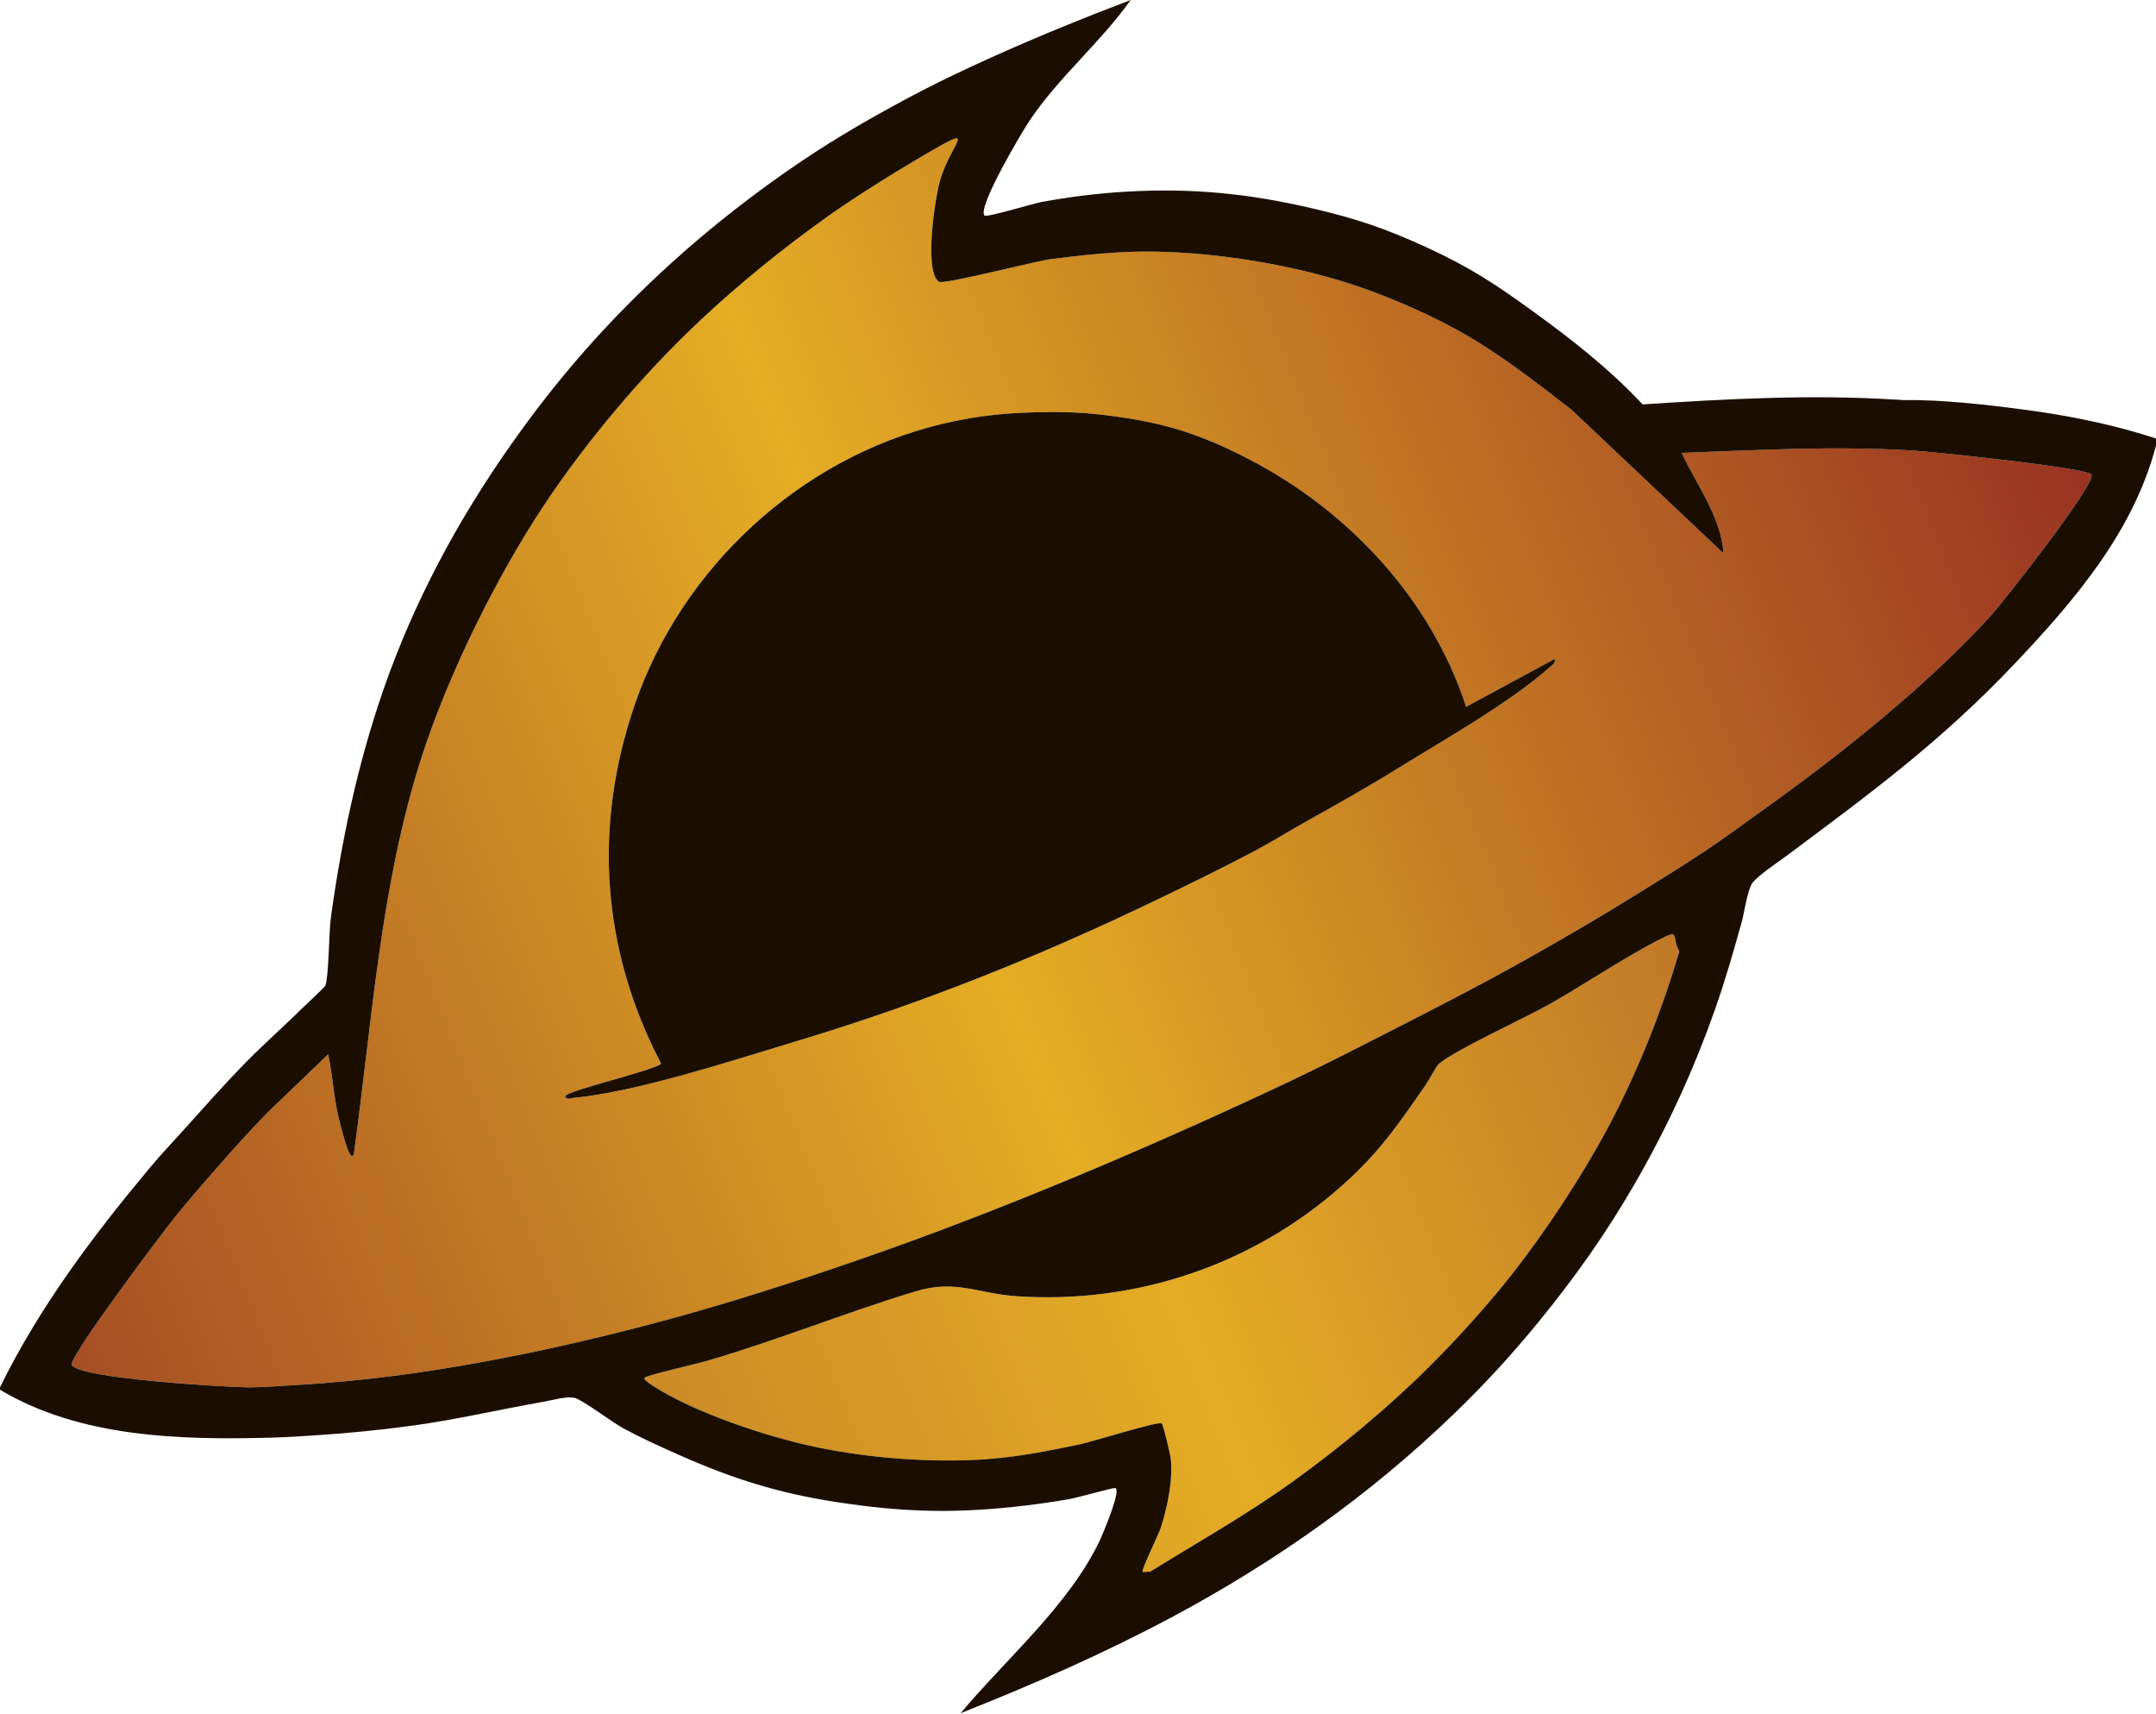
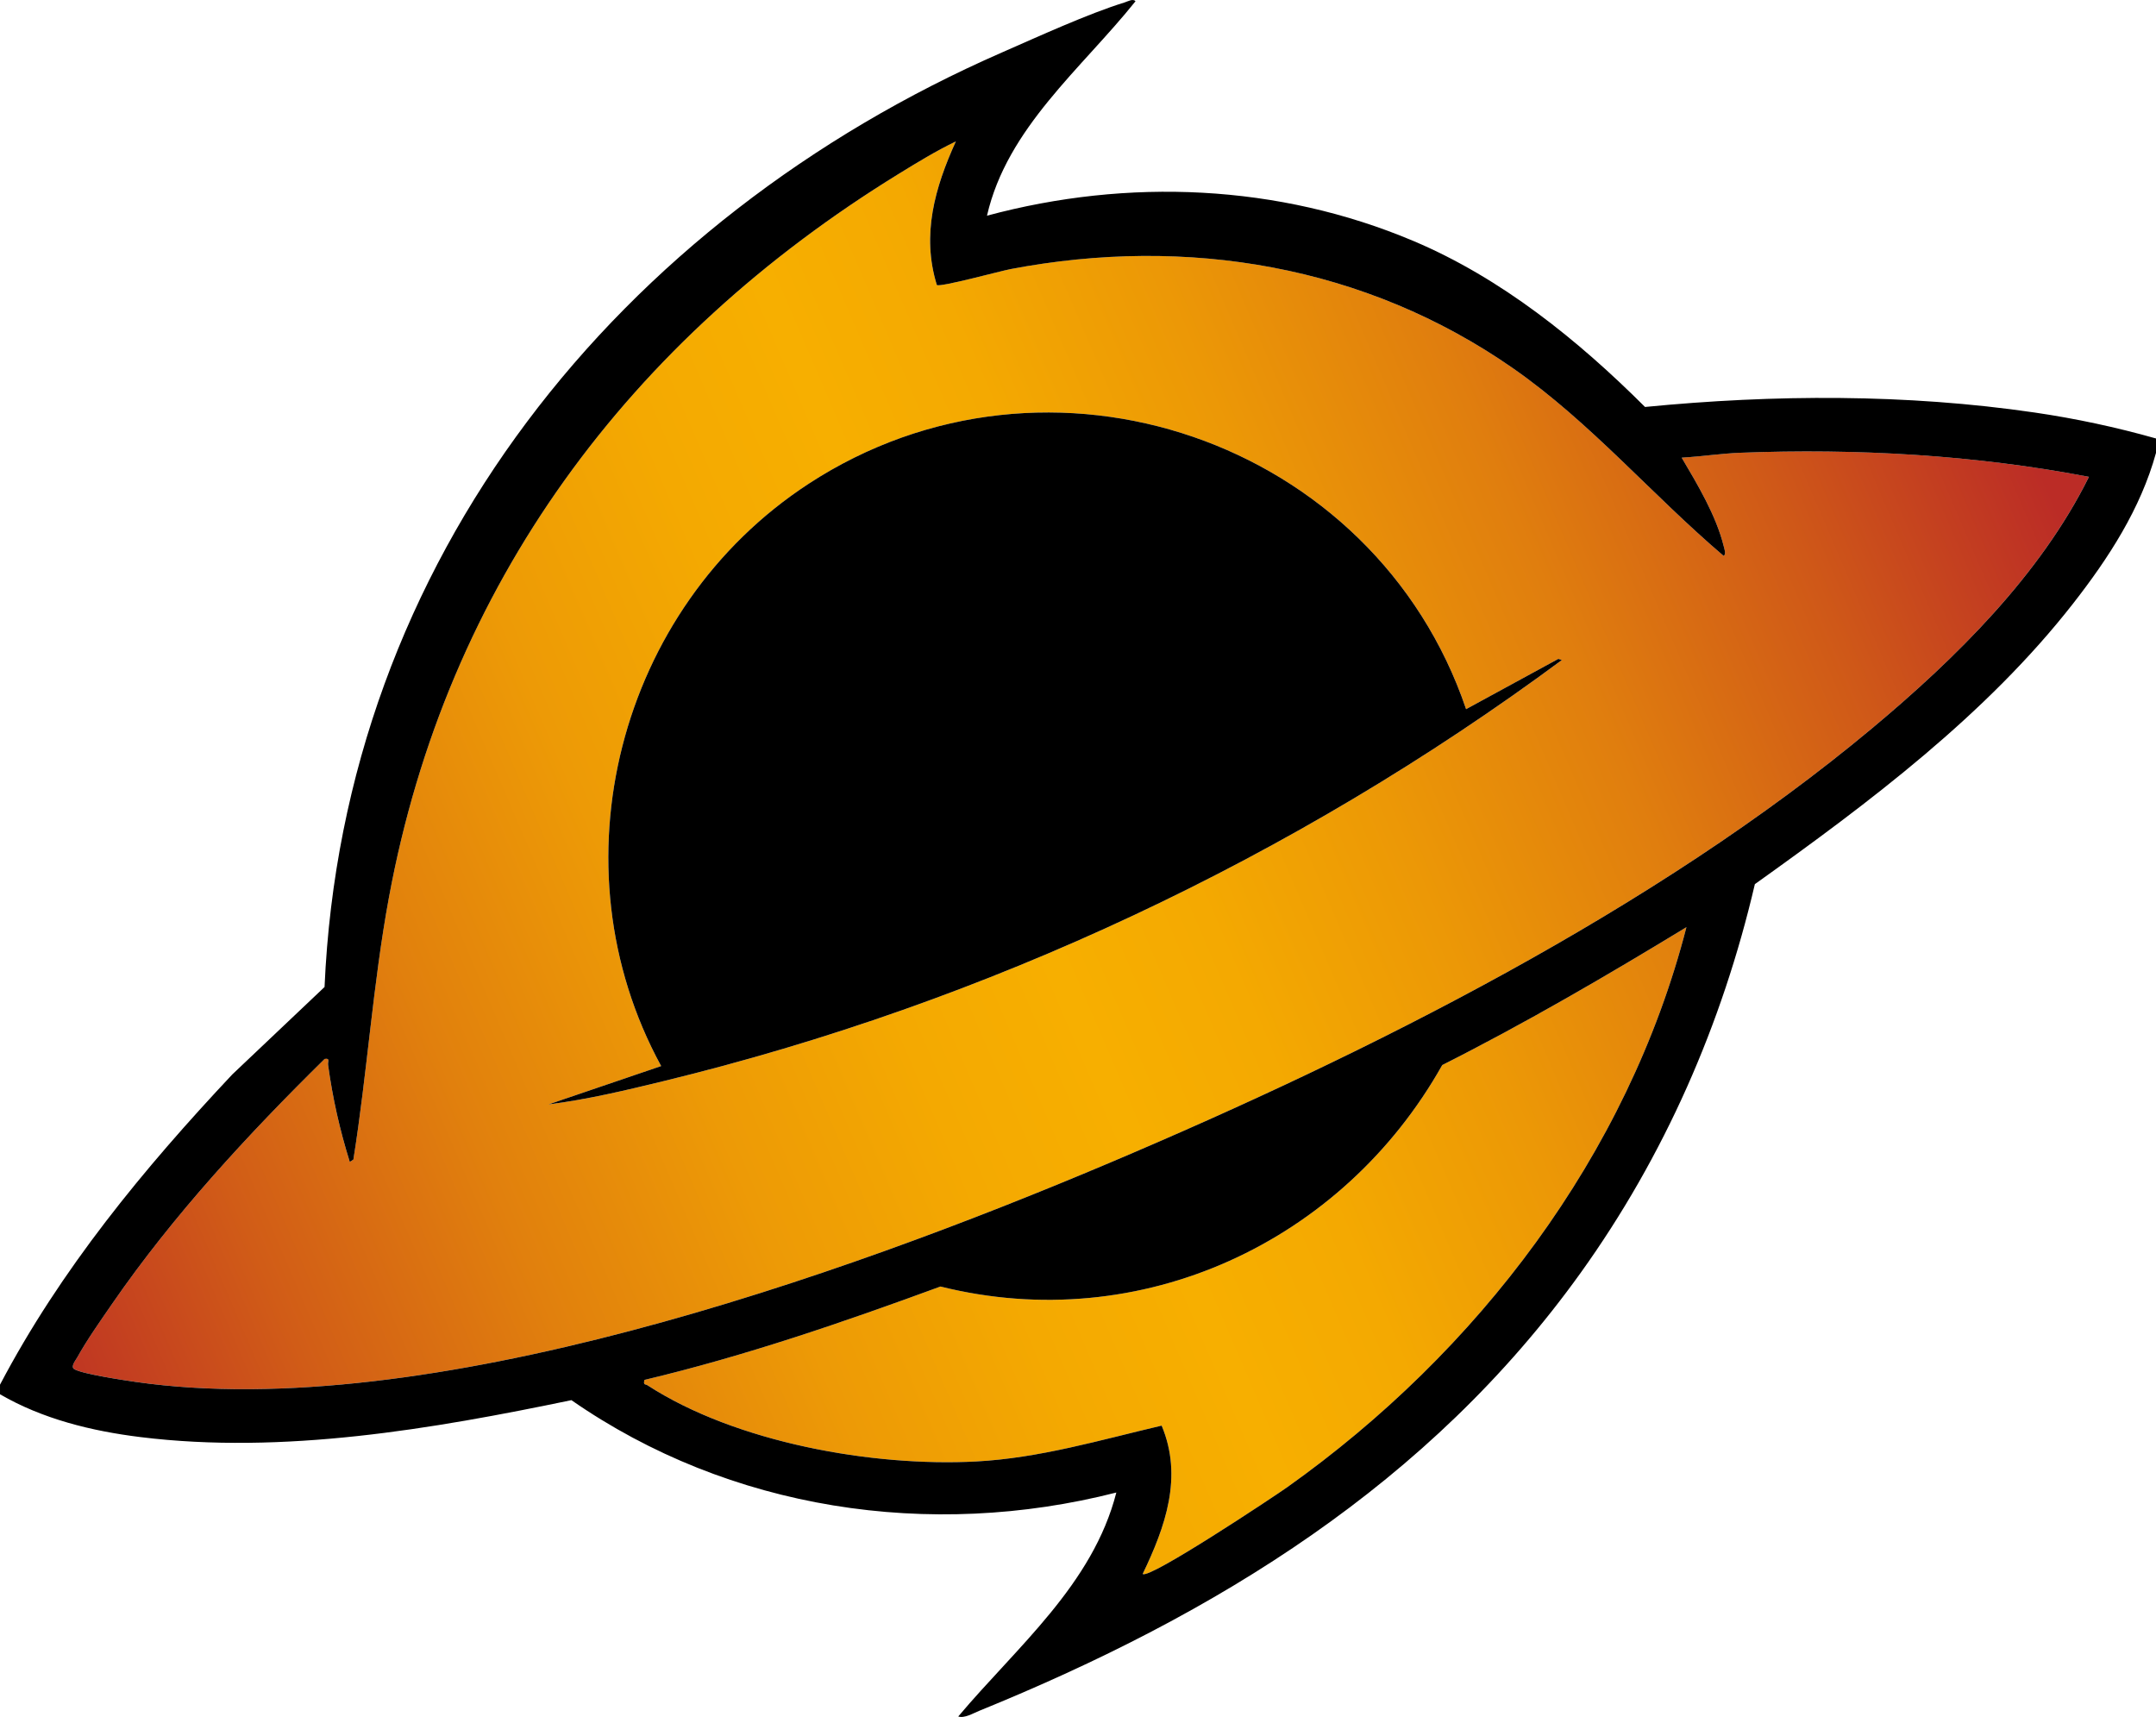
- <svg xmlns="http://www.w3.org/2000/svg" id="Layer_1" width="216" height="171.596" viewBox="0 0 216 171.596">
+ <svg xmlns="http://www.w3.org/2000/svg" id="Layer_1" width="216" height="172.018" viewBox="0 0 216 172.018">
  <defs>
-     <style>.cls-1{fill:url(#linear-gradient-2);}.cls-2{fill:none;}.cls-3{fill:url(#linear-gradient);}.cls-4{fill:#1b0e00;}</style>
-     <linearGradient id="linear-gradient" x1="1189.599" y1="-1492.604" x2="345.739" y2="-1833.19" gradientTransform="translate(-85.96641 -331.825) scale(.24 -.24)" gradientUnits="userSpaceOnUse">
-       <stop offset="0" stop-color="#993422" />
-       <stop offset=".544" stop-color="#e4ad24" />
-       <stop offset="1" stop-color="#a74f24" />
-     </linearGradient>
-     <linearGradient id="linear-gradient-2" x1="1084.364" y1="-1850.628" x2="658.165" y2="-2021.027" gradientTransform="translate(-85.96641 -331.825) scale(.24 -.24)" gradientUnits="userSpaceOnUse">
-       <stop offset="0" stop-color="#c17927" />
-       <stop offset=".536" stop-color="#e4ac24" />
-       <stop offset="1" stop-color="#cc8b27" />
+     <style>.cls-1{fill:url(#linear-gradient);}</style>
+     <linearGradient id="linear-gradient" x1="-1.44" y1="131.679" x2="210.326" y2="40.914" gradientUnits="userSpaceOnUse">
+       <stop offset="0" stop-color="#bb2c26" />
+       <stop offset=".007" stop-color="#bc2f25" />
+       <stop offset=".119" stop-color="#d15c17" />
+       <stop offset=".226" stop-color="#e1800d" />
+       <stop offset=".326" stop-color="#ed9a06" />
+       <stop offset=".416" stop-color="#f4a901" />
+       <stop offset=".488" stop-color="#f7af00" />
+       <stop offset=".557" stop-color="#f4a901" />
+       <stop offset=".647" stop-color="#ec9806" />
+       <stop offset=".748" stop-color="#e07e0e" />
+       <stop offset=".857" stop-color="#cf5818" />
+       <stop offset=".966" stop-color="#bb2c26" />
    </linearGradient>
  </defs>
-   <path class="cls-2" d="M146.884,70.798c-3.478-10.736-11.729-19.571-21.604-24.72-4.551-2.373-8.073-3.595-13.2-4.32-2.597-.367-4.294-.496-6.96-.48-3.92.024-6.993.289-10.8,1.2-14.155,3.389-26.023,14.407-30.72,28.08-4.197,12.218-3.34,24.53,2.64,35.996-.906.711-9.605,2.736-9.598,3.242.005.41.672.185.86.166,6.327-.616,15.671-3.681,21.939-5.565,12.895-3.875,24.623-8.563,36.72-14.4,3.229-1.558,6.432-3.117,9.6-4.8,1.727-.917,3.348-1.933,5.04-2.88,3.085-1.728,6.099-3.411,9.12-5.28,4.512-2.793,11.541-6.773,15.341-10.219.267-.242.598-.364.496-.821l-8.874,4.8h-0Z" />
-   <path class="cls-3" d="M209.52,47.522c-.588-.692-16.002-2.282-18-2.403-7.68-.466-15.364-.037-23.039.241,1.519,3.269,3.929,6.362,4.2,10.077l-15.241-14.399c-3.764-2.925-7.552-5.879-11.76-8.16-3.425-1.857-7.785-3.683-11.52-4.8-6.06-1.812-13.346-2.918-19.68-2.88-2.856.017-6.347.378-9.202.758-1.645.219-10.724,2.573-11.205,2.263-1.55-1.001-.384-8.661.182-10.407,1.159-3.578,3.777-5.463-1.375-2.455-3.127,1.826-6.895,4.161-9.84,6.24-4.418,3.119-9.019,6.854-12.96,10.56-5.663,5.326-11.304,11.999-15.6,18.48-4.776,7.205-9.591,16.969-12.24,25.2-4.122,12.805-4.947,26.399-6.777,39.663-.329,1.258-1.139-2.025-1.314-2.651-.702-2.516-.772-4.836-1.269-7.251l-6,5.76c-1.817,1.847-3.572,3.815-5.28,5.76-1.373,1.563-2.774,3.183-4.08,4.8-1.292,1.6-10.529,13.877-10.321,14.754.329,1.392,15.752,2.294,17.761,2.286,1.644-.007,3.176-.148,4.8-.24,3.34-.19,6.763-.528,10.08-.96,4.15-.541,8.618-1.32,12.72-2.16,5.119-1.048,10.804-2.437,15.84-3.84,6.777-1.888,14.244-4.349,20.88-6.72,13.265-4.74,27.343-10.77,40.08-16.8,3.541-1.677,7.068-3.499,10.56-5.28,4.252-2.169,8.559-4.385,12.72-6.72,3.692-2.072,7.441-4.252,11.04-6.48,2.387-1.478,4.867-3.004,7.2-4.56,1.925-1.284,3.87-2.73,5.76-4.08,7.778-5.556,16.356-12.394,22.8-19.44,1.107-1.211,10.719-13.405,10.08-14.157v-0ZM155.261,66.82c-3.799,3.446-10.828,7.427-15.341,10.219-3.021,1.869-6.035,3.552-9.12,5.28-1.692.948-3.313,1.963-5.04,2.88-3.168,1.683-6.371,3.242-9.6,4.8-12.097,5.837-23.825,10.525-36.72,14.4-6.268,1.884-15.612,4.949-21.939,5.565-.188.018-.855.243-.86-.166-.007-.507,8.692-2.531,9.598-3.242-5.98-11.466-6.837-23.779-2.64-35.996,4.697-13.673,16.565-24.691,30.72-28.08,3.807-.911,6.88-1.176,10.8-1.2,2.666-.016,4.363.113,6.96.48,5.127.725,8.649,1.947,13.2,4.32,9.875,5.149,18.125,13.984,21.604,24.72l8.874-4.8c.102.457-.229.578-.496.821Z" />
-   <path class="cls-1" d="M165.84,94.319c-3.387,1.776-7.115,4.28-10.56,6.24-2.458,1.398-9.501,4.607-11.108,5.987-.287.247-1.014,1.658-1.372,2.173-2.814,4.041-4.629,6.734-8.4,10.08-8.878,7.876-20.586,11.841-32.515,11.035-4.026-.272-6.089-1.724-10.205-.475-6.985,2.12-13.814,4.894-20.88,6.96-.873.255-6.029,1.438-6.24,1.683-.128.149.565.615.72.717,4.189,2.76,11.628,5.221,16.56,6.24,5.448,1.125,11.475,1.566,17.04,1.2,3.059-.201,6.397-.877,9.405-1.515,1.093-.232,7.755-2.31,8.103-2.078.152.101.86,3.11.904,3.541.225,2.184-.316,4.724-.963,6.821-.225.729-2.013,4.329-1.849,4.511.066.073.652-.065.72.001,4.809-2.973,9.738-5.744,14.339-9.057,4.735-3.41,9.615-7.463,13.741-11.583,2.747-2.743,5.762-6.073,8.16-9.12,3.369-4.281,7.034-9.836,9.6-14.64,2.963-5.547,5.446-11.718,7.2-17.76-.897-1.513.311-2.382-2.4-.96Z" />
-   <path class="cls-4" d="M203.122,41.076c-3.811-.512-8.511-1.064-12.322-.998-.104-.008-.209-.011-.313-.018-.183-.016-.386-.036-.571-.032-8.415-.535-16.929-.076-25.346.478-3.371-3.585-7.01-6.435-10.97-9.307-3.857-2.797-6.413-4.476-10.8-6.48-4.042-1.846-6.937-2.828-11.28-3.84-6.419-1.496-12.11-2.067-18.72-1.68-2.843.166-5.651.517-8.448,1.032-.843.155-5.499,1.569-5.711,1.366-.793-.758,3.792-8.468,4.559-9.598,2.961-4.364,7.031-7.713,10.079-11.999-4.527,1.715-9.02,3.545-13.439,5.519-3.297,1.472-6.178,2.846-9.36,4.56-3.48,1.874-6.797,3.791-10.08,6-4.64,3.123-9.06,6.562-13.2,10.32-6.158,5.589-11.306,11.438-16.08,18.24-5.334,7.599-9.668,15.685-12.72,24.48-2.554,7.361-4.17,14.993-5.242,22.718-.219,1.574-.204,5.846-.559,6.881-.048.14-1.787,1.754-2.119,2.081-1.98,1.953-4.042,3.753-6,5.76-1.934,1.982-3.718,3.987-5.52,6-1.377,1.538-2.748,2.961-4.08,4.56-5.652,6.784-10.978,13.876-14.88,21.84v.24c8.037,4.795,18.017,5.039,27.12,4.8,1.551-.041,3.021-.14,4.56-.24,3.255-.212,6.373-.522,9.6-.96,4.472-.607,8.781-1.632,13.2-2.4.885-.154,2.337-.589,3.126-.376.776.21,3.776,2.464,4.874,3.056,1.868,1.007,3.516,1.742,5.44,2.6,5.478,2.442,10.1,3.898,16.08,4.8,6.195.934,11.03,1.116,17.28.48,1.949-.198,3.872-.466,5.803-.797.795-.136,4.405-1.151,4.641-1.119.687.093-1.31,4.765-1.517,5.203-3.077,6.513-9.399,11.886-13.966,17.35,7.183-2.845,14.305-5.962,21.119-9.597,10.361-5.528,19.873-12.24,28.32-20.4,3.085-2.98,5.679-5.797,8.4-9.12,3.727-4.55,6.911-9.05,9.84-14.16,3.228-5.633,5.752-11.139,7.92-17.28,1.025-2.904,1.813-5.676,2.64-8.64.303-1.086.536-3.014,1.035-3.885.386-.674,2.733-2.245,3.525-2.835,8.472-6.313,15.447-11.443,22.8-19.2,5.994-6.324,11.883-13.199,14.16-21.84v-.72c-4.154-1.36-8.537-2.259-12.878-2.842l-0-0ZM161.04,113.039c-2.565,4.804-6.231,10.36-9.6,14.64-2.398,3.047-5.413,6.377-8.16,9.12-4.125,4.119-9.005,8.173-13.741,11.583-4.601,3.313-9.53,6.085-14.339,9.057-.068-.066-.655.071-.72-.001-.164-.181,1.624-3.782,1.849-4.511.647-2.097,1.188-4.637.963-6.821-.044-.43-.752-3.439-.904-3.541-.348-.232-7.01,1.846-8.103,2.078-2.874.61-6.043,1.242-8.989,1.474-.097-.004-.224.007-.416.041-5.565.366-11.592-.075-17.04-1.2-4.932-1.019-12.371-3.48-16.56-6.24-.155-.102-.848-.568-.72-.717.211-.245,5.367-1.428,6.24-1.683,7.066-2.066,13.895-4.84,20.88-6.96,4.116-1.249,6.178.203,10.205.475,11.929.805,23.638-3.159,32.515-11.035,3.771-3.346,5.586-6.039,8.4-10.08.359-.515,1.085-1.926,1.372-2.173,1.607-1.38,8.65-4.589,11.108-5.987,3.445-1.96,7.173-4.464,10.56-6.24,2.711-1.422,1.503-.553,2.4.96-1.754,6.042-4.237,12.213-7.2,17.76ZM199.44,61.679c-6.444,7.046-15.022,13.884-22.8,19.44-1.89,1.35-3.835,2.796-5.76,4.08-2.333,1.556-4.813,3.082-7.2,4.56-3.599,2.228-7.348,4.409-11.04,6.48-4.161,2.335-8.468,4.551-12.72,6.72-3.492,1.781-7.019,3.603-10.56,5.28-12.737,6.03-26.815,12.06-40.08,16.8-6.636,2.371-14.103,4.831-20.88,6.72-5.036,1.403-10.721,2.792-15.84,3.84-4.102.84-8.57,1.619-12.72,2.16-3.316.432-6.74.77-10.08.96-1.625.092-3.156.233-4.8.24-2.009.008-17.432-.894-17.761-2.286-.207-.877,9.029-13.154,10.321-14.754,1.306-1.617,2.707-3.237,4.08-4.8,1.708-1.945,3.463-3.913,5.28-5.76l6-5.76c.497,2.416.567,4.735,1.269,7.251.175.626.985,3.909,1.314,2.651,1.83-13.264,2.656-26.858,6.777-39.663,2.649-8.231,7.464-17.995,12.24-25.2,4.296-6.481,9.937-13.154,15.6-18.48,3.941-3.706,8.542-7.441,12.96-10.56,2.945-2.079,6.713-4.414,9.84-6.24,5.152-3.008,2.534-1.124,1.375,2.455-.565,1.745-1.732,9.406-.182,10.407.48.31,9.56-2.045,11.205-2.263,2.856-.38,6.346-.74,9.202-.758,6.334-.038,13.62,1.068,19.68,2.88,3.735,1.117,8.096,2.943,11.52,4.8,4.208,2.281,7.996,5.235,11.76,8.16l15.241,14.399c-.271-3.716-2.681-6.808-4.2-10.077,7.675-.279,15.359-.707,23.039-.241,1.998.121,17.411,1.711,18,2.403.639.752-8.972,12.946-10.08,14.157h-0Z" />
-   <path class="cls-4" d="M146.884,70.798c-3.478-10.736-11.729-19.571-21.604-24.72-4.551-2.373-8.073-3.595-13.2-4.32-2.597-.367-4.294-.496-6.96-.48-3.92.024-6.993.289-10.8,1.2-14.155,3.389-26.023,14.407-30.72,28.08-4.197,12.218-3.34,24.53,2.64,35.996-.906.711-9.605,2.736-9.598,3.242.005.41.672.185.86.166,6.327-.616,15.671-3.681,21.939-5.565,12.895-3.875,24.623-8.563,36.72-14.4,3.229-1.558,6.432-3.117,9.6-4.8,1.727-.917,3.348-1.933,5.04-2.88,3.085-1.728,6.099-3.411,9.12-5.28,4.512-2.793,11.541-6.773,15.341-10.219.267-.242.598-.364.496-.821l-8.874,4.8h-0Z" />
+   <path class="cls-1" d="M95.759,14.171c-2.098,4.619-3.458,9.34-1.902,14.38.299.254,6.37-1.4,7.373-1.591,17.696-3.368,35.577-.375,50.383,9.956,7.742,5.403,13.908,12.686,21.068,18.772.28-.15.072-.715.009-.969-.759-3.069-2.615-6.166-4.21-8.868,1.901-.111,3.986-.419,5.87-.492,11.625-.453,23.531.225,34.93,2.412-4.875,9.845-13.355,18.198-21.726,25.192-21.732,18.156-50.404,32.542-76.442,43.558-26.885,11.376-68.365,26.11-97.513,21.929-1.176-.169-5.362-.796-6.162-1.28-.4-.242.152-.907.29-1.155.972-1.76,2.347-3.707,3.5-5.38,6.135-8.9,13.617-16.978,21.296-24.545.572-.103.299.261.346.605.462,3.361,1.168,6.485,2.173,9.713l.362-.236c1.387-8.709,1.953-17.537,3.551-26.209,5.799-31.462,24.125-55.951,51.065-72.535,1.865-1.148,3.762-2.311,5.738-3.259ZM146.883,71.05c-9.138-26.96-41.835-38.277-65.89-22.566-19.059,12.447-25.735,38.211-14.754,58.324l-11.279,3.84c3.846-.484,7.698-1.403,11.475-2.321,32.436-7.882,63.293-22.405,90.042-42.198l-.354-.115-9.242,5.036ZM128.956,149.005c19.067-13.549,34.118-33.244,40.002-56.115-7.997,4.868-16.096,9.592-24.464,13.814-9.974,17.753-30.189,27.194-50.272,22.189-9.728,3.572-19.567,6.958-29.662,9.358-.118.563.077.385.31.537,8.846,5.735,22.53,8.182,32.941,7.632,6.331-.335,12.451-2.159,18.57-3.592,2.162,5.139.365,10.148-1.899,14.861.598.597,13.216-7.789,14.474-8.683Z" />
+   <path d="M0,138.73c6.065-11.534,14.393-21.636,23.274-31.086l9.241-8.759c1.872-42.87,29.564-76.882,67.883-93.637,3.615-1.581,8.612-3.873,12.275-5.005.287-.089.864-.423,1.086-.114-5.393,6.743-12.862,12.676-14.877,21.48,14.129-3.802,29.199-3.172,42.711,2.529,8.8,3.713,16.514,9.943,23.215,16.635,12.927-1.262,26.17-1.324,39.033.557,4.108.601,8.172,1.471,12.16,2.6v1.44c-1.539,5.604-4.76,10.556-8.305,15.095-8.707,11.149-20.448,19.952-31.884,28.116-3.273,14.036-9.068,27.254-17.455,38.945-15.155,21.124-36.507,34.218-60.274,43.886-.588.239-1.457.764-2.081.559,5.88-6.986,13.487-13.221,15.839-22.439-18.677,4.772-38.742,1.759-54.594-9.254-13.943,2.901-28.899,5.464-43.175,3.701-4.89-.604-9.796-1.806-14.071-4.289v-.96ZM95.759,14.171c-1.976.948-3.873,2.111-5.738,3.259-26.94,16.585-45.266,41.073-51.065,72.535-1.598,8.672-2.164,17.5-3.551,26.209l-.362.236c-1.005-3.228-1.711-6.352-2.173-9.713-.047-.343.226-.708-.346-.605-7.68,7.567-15.162,15.645-21.296,24.545-1.153,1.673-2.527,3.62-3.5,5.38-.137.248-.69.913-.29,1.155.8.484,4.986,1.111,6.162,1.28,29.148,4.18,70.628-10.554,97.513-21.929,26.037-11.017,54.71-25.402,76.442-43.558,8.371-6.994,16.851-15.347,21.726-25.192-11.399-2.187-23.305-2.865-34.93-2.412-1.884.073-3.969.382-5.87.492,1.595,2.701,3.451,5.798,4.21,8.868.063.254.271.819-.009.969-7.16-6.086-13.326-13.369-21.068-18.772-14.806-10.332-32.687-13.325-50.383-9.956-1.004.191-7.074,1.845-7.373,1.591-1.556-5.041-.196-9.761,1.902-14.38ZM114.481,157.689c.598.597,13.216-7.789,14.474-8.683,19.067-13.549,34.118-33.244,40.002-56.115-7.997,4.868-16.096,9.592-24.464,13.814-9.974,17.753-30.189,27.194-50.272,22.189-9.728,3.572-19.567,6.958-29.662,9.358-.118.563.077.385.31.537,8.846,5.735,22.53,8.182,32.941,7.632,6.331-.335,12.451-2.159,18.57-3.592,2.162,5.139.365,10.148-1.899,14.861ZM80.993,48.483c-19.059,12.447-25.735,38.211-14.754,58.324l-11.279,3.84c3.846-.484,7.698-1.403,11.475-2.321,32.436-7.882,63.293-22.405,90.042-42.198l-.354-.115-9.242,5.036c-9.138-26.96-41.835-38.277-65.89-22.566Z" />
</svg>
